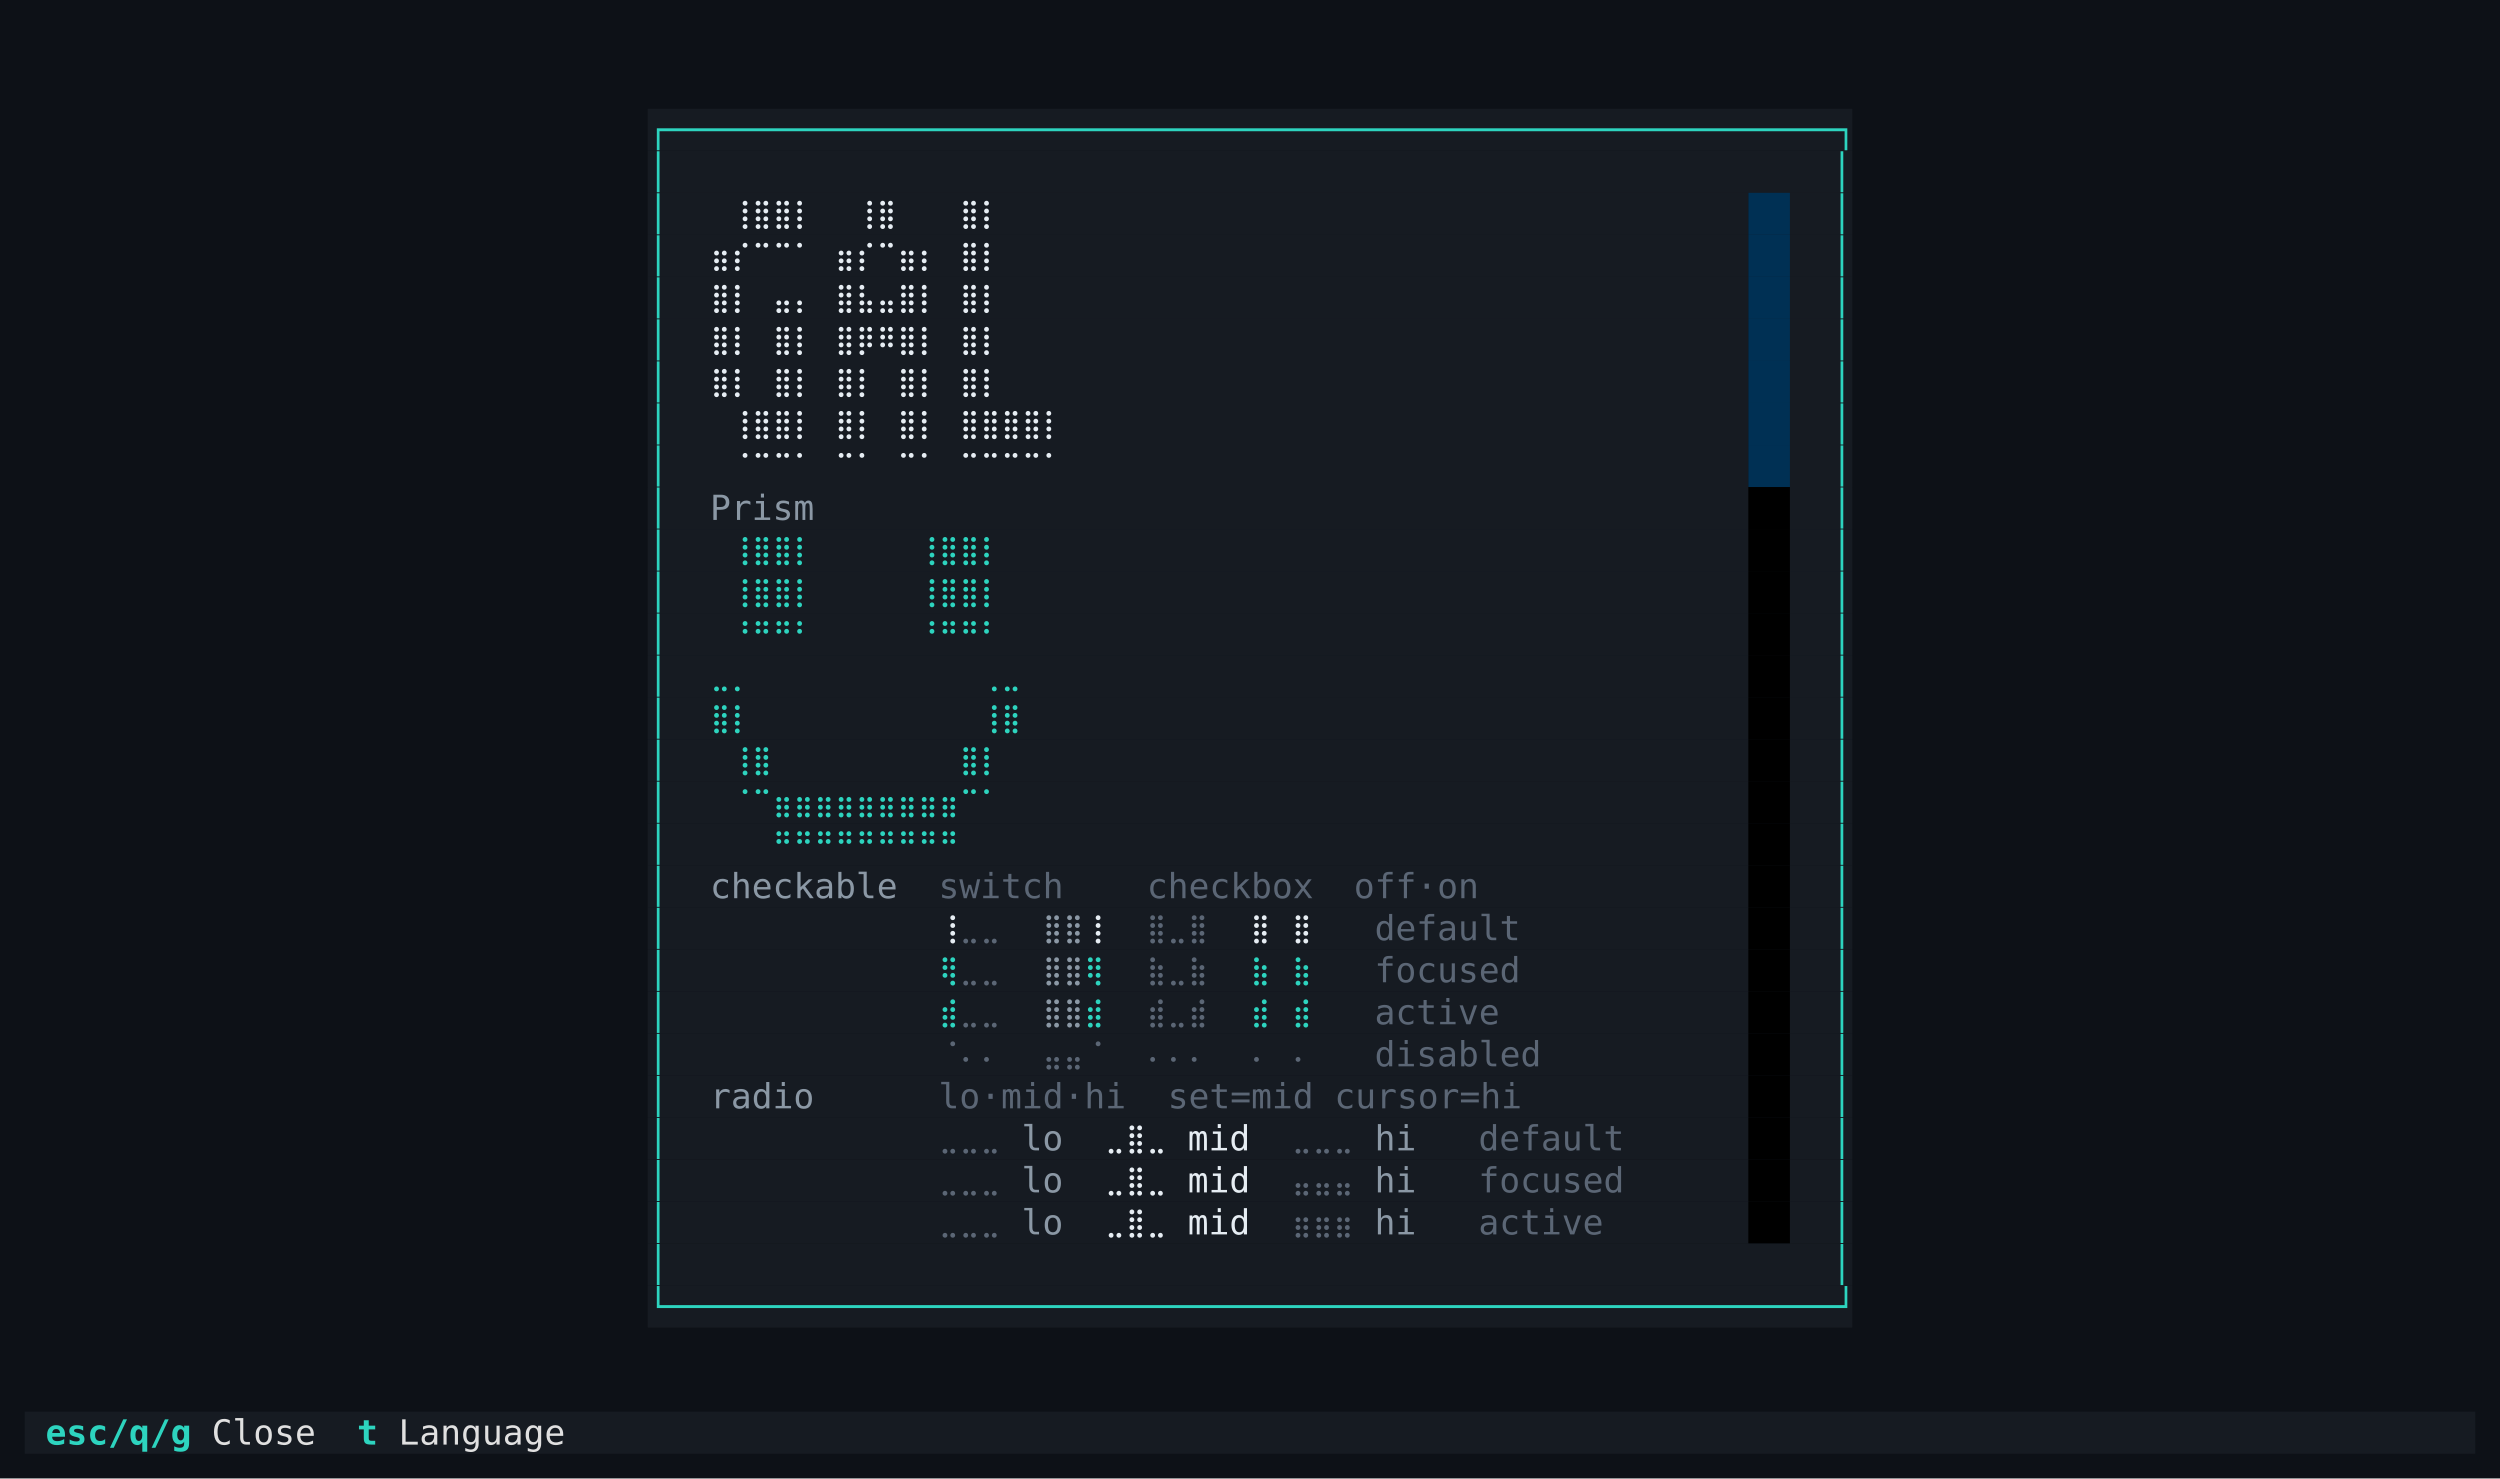
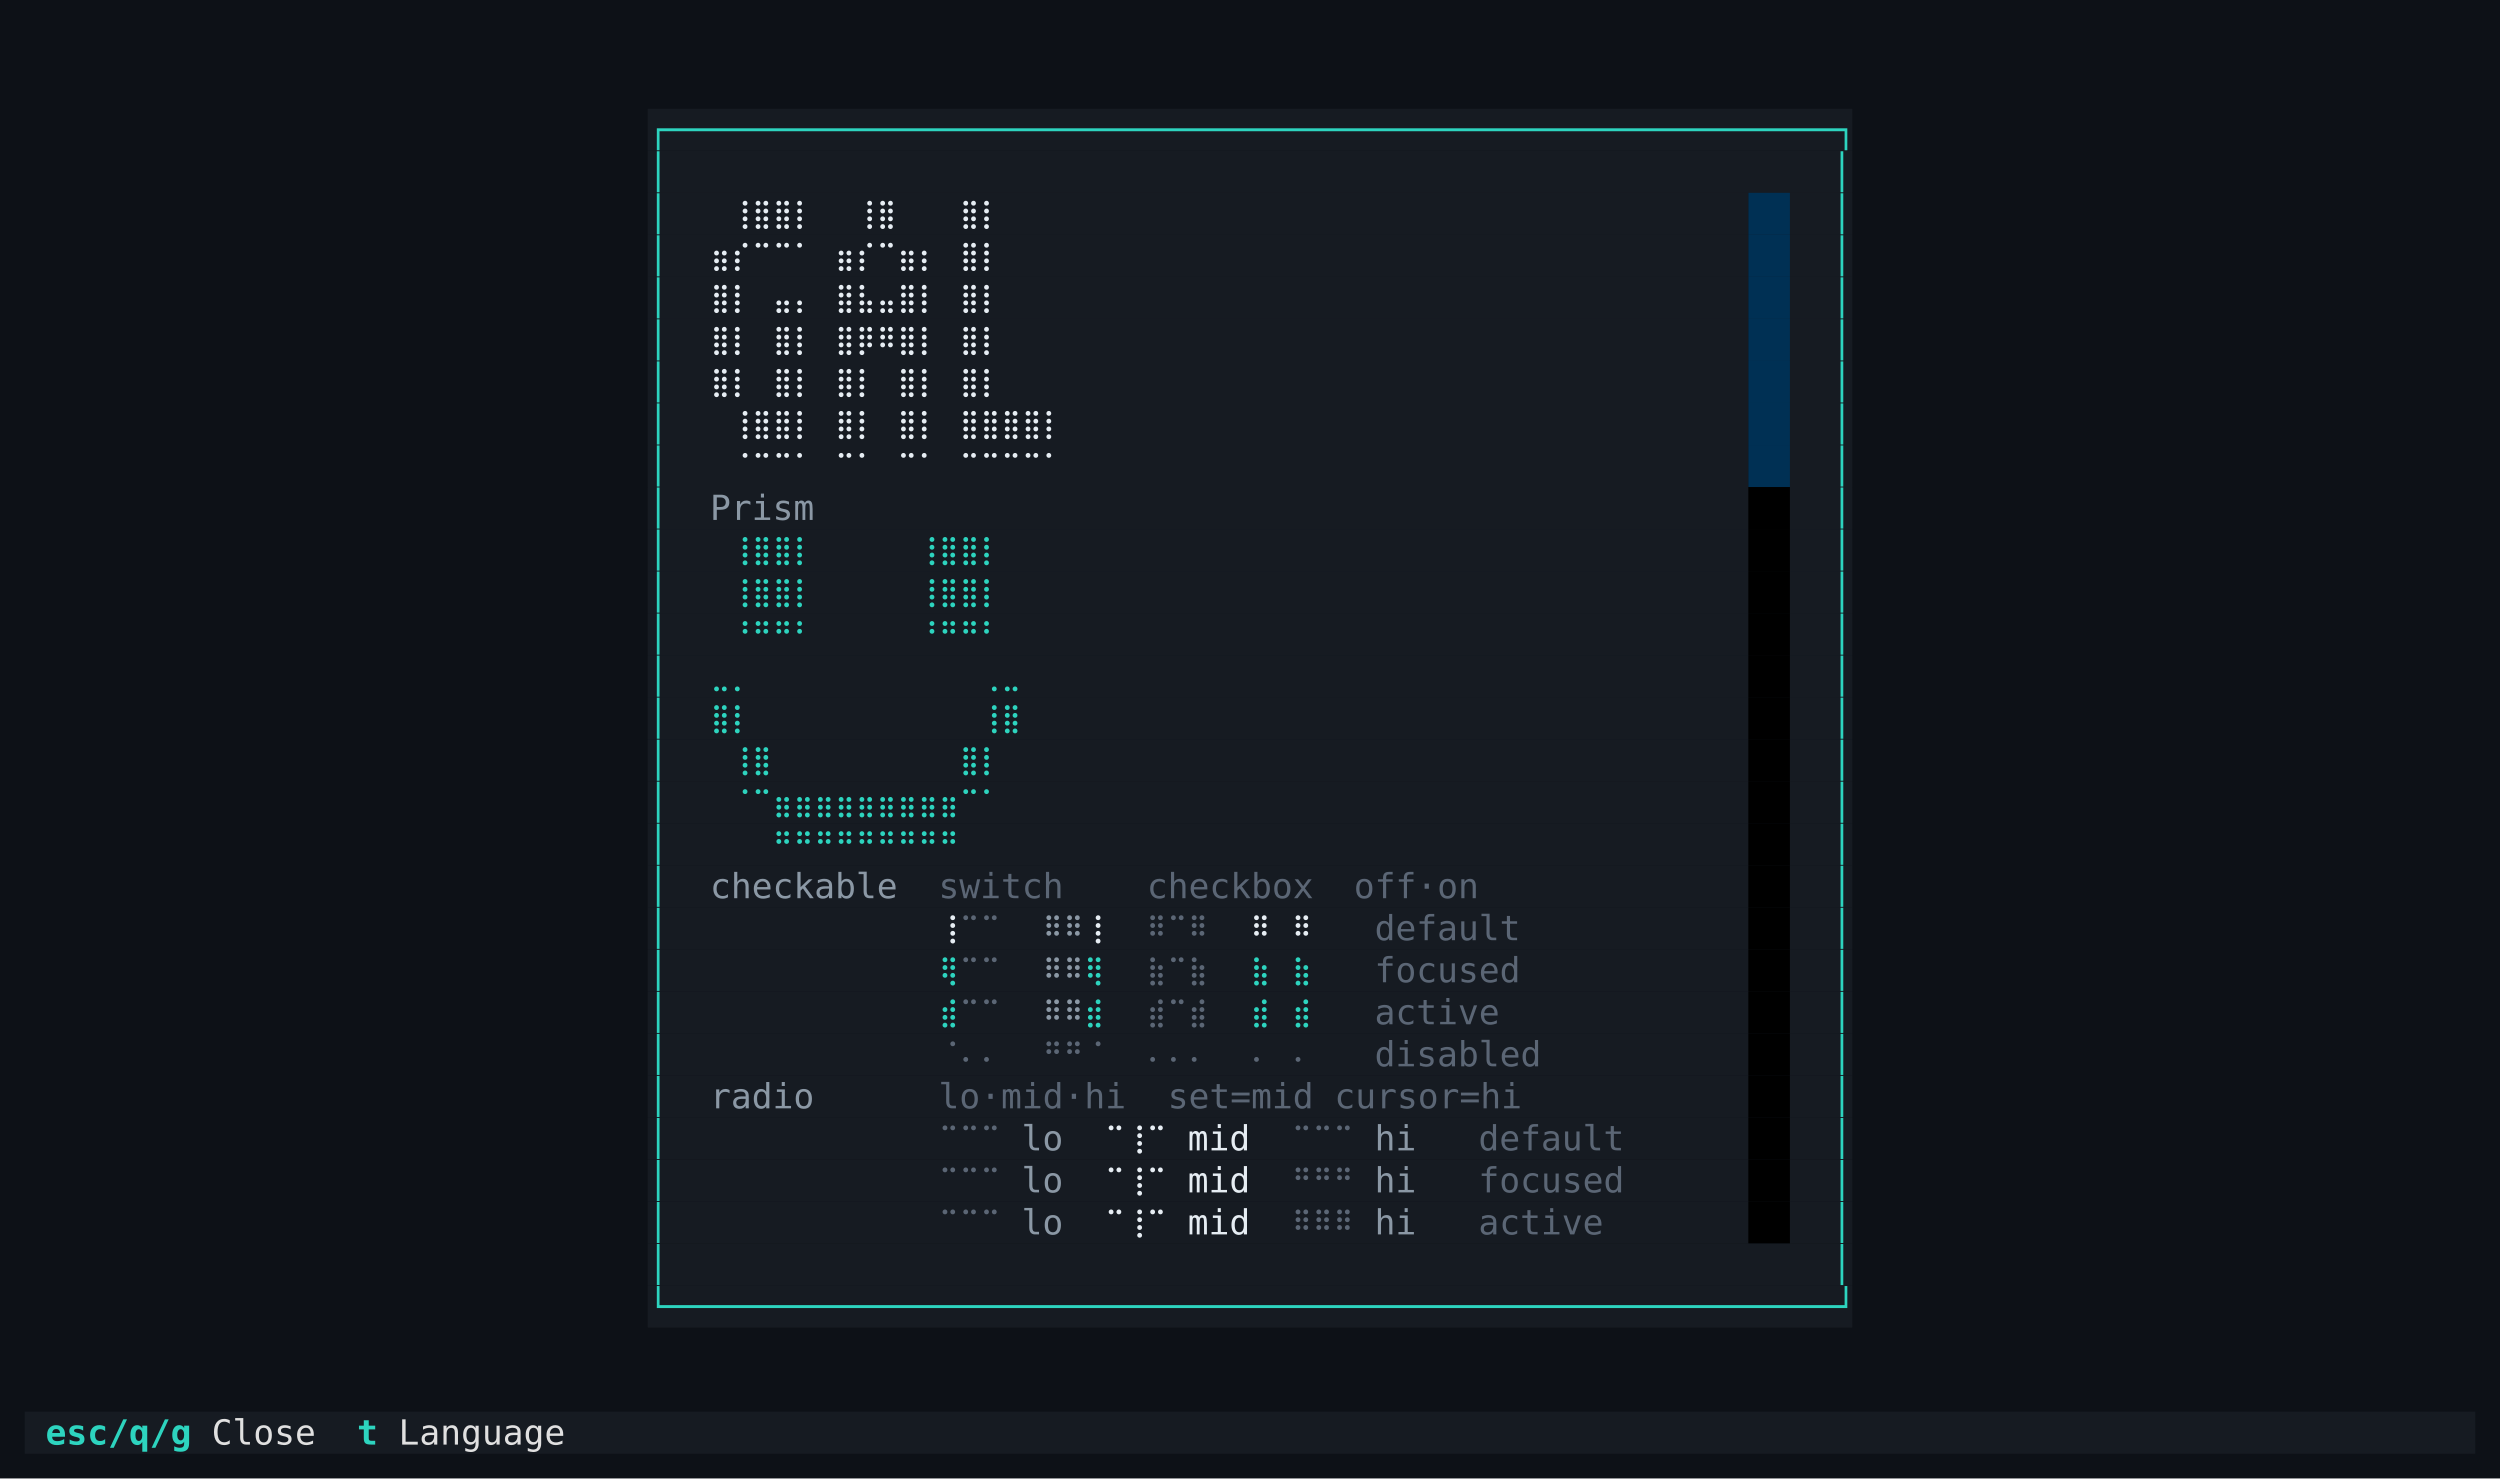
<svg xmlns="http://www.w3.org/2000/svg" viewBox="0 0 1011.2 598.0" role="img" aria-label="taskboard · prism · components">
  <rect width="1011.2" height="598.0" fill="#0d1117" />
  <g font-family="ui-monospace,SFMono-Regular,'DejaVu Sans Mono','Cascadia Mono',Menlo,Consolas,'Liberation Mono',monospace" font-size="14.0" xml:space="preserve" style="white-space:pre;font-variant-ligatures:none">
    <rect x="262.0" y="44.0" width="487.2" height="17.0" fill="#161b22" />
    <text x="262.0" y="57.3" fill="#2dd4bf">┌────────────────────────────────────────────────────────┐</text>
    <rect x="262.0" y="61.0" width="487.2" height="17.0" fill="#161b22" />
    <text x="262.0" y="74.3" fill="#2dd4bf">│</text>
    <text x="740.8" y="74.3" fill="#2dd4bf">│</text>
    <rect x="262.0" y="78.0" width="445.2" height="17.0" fill="#161b22" />
    <rect x="707.2" y="78.0" width="16.8" height="17.0" fill="#003054" />
    <rect x="724.0" y="78.0" width="25.2" height="17.0" fill="#161b22" />
    <text x="262.0" y="91.3" fill="#2dd4bf">│</text>
    <text x="287.2" y="91.3" fill="#e6edf3">⠀⢸⣿⣿⡇⠀⠀⢸⣿⠀⠀⠀⣿⡇⠀⠀⠀</text>
    <text x="740.8" y="91.3" fill="#2dd4bf">│</text>
    <rect x="262.0" y="95.0" width="445.2" height="17.0" fill="#161b22" />
    <rect x="707.2" y="95.0" width="16.8" height="17.0" fill="#003054" />
    <rect x="724.0" y="95.0" width="25.2" height="17.0" fill="#161b22" />
    <text x="262.0" y="108.3" fill="#2dd4bf">│</text>
    <text x="287.2" y="108.3" fill="#e6edf3">⣶⡎⠉⠉⠁⠀⣶⡎⠉⣶⡆⠀⣿⡇⠀⠀⠀</text>
    <text x="740.8" y="108.3" fill="#2dd4bf">│</text>
    <rect x="262.0" y="112.0" width="445.2" height="17.0" fill="#161b22" />
    <rect x="707.2" y="112.0" width="16.8" height="17.0" fill="#003054" />
    <rect x="724.0" y="112.0" width="25.2" height="17.0" fill="#161b22" />
    <text x="262.0" y="125.3" fill="#2dd4bf">│</text>
    <text x="287.2" y="125.3" fill="#e6edf3">⣿⡇⠀⣤⡄⠀⣿⣧⣤⣿⡇⠀⣿⡇⠀⠀⠀</text>
    <text x="740.8" y="125.3" fill="#2dd4bf">│</text>
    <rect x="262.0" y="129.0" width="445.2" height="17.0" fill="#161b22" />
    <rect x="707.2" y="129.0" width="16.8" height="17.0" fill="#003054" />
    <rect x="724.0" y="129.0" width="25.2" height="17.0" fill="#161b22" />
    <text x="262.0" y="142.3" fill="#2dd4bf">│</text>
    <text x="287.2" y="142.3" fill="#e6edf3">⣿⡇⠀⣿⡇⠀⣿⡿⠿⣿⡇⠀⣿⡇⠀⠀⠀</text>
    <text x="740.8" y="142.3" fill="#2dd4bf">│</text>
    <rect x="262.0" y="146.0" width="445.2" height="17.0" fill="#161b22" />
    <rect x="707.2" y="146.0" width="16.8" height="17.0" fill="#003054" />
    <rect x="724.0" y="146.0" width="25.2" height="17.0" fill="#161b22" />
    <text x="262.0" y="159.3" fill="#2dd4bf">│</text>
    <text x="287.2" y="159.3" fill="#e6edf3">⣿⡇⠀⣿⡇⠀⣿⡇⠀⣿⡇⠀⣿⡇⠀⠀⠀</text>
    <text x="740.8" y="159.3" fill="#2dd4bf">│</text>
    <rect x="262.0" y="163.0" width="445.2" height="17.0" fill="#161b22" />
    <rect x="707.2" y="163.0" width="16.8" height="17.0" fill="#003054" />
    <rect x="724.0" y="163.0" width="25.2" height="17.0" fill="#161b22" />
    <text x="262.0" y="176.3" fill="#2dd4bf">│</text>
    <text x="287.2" y="176.3" fill="#e6edf3">⠀⢸⣿⣿⡇⠀⣿⡇⠀⣿⡇⠀⣿⣿⣿⣿⡇</text>
    <text x="740.8" y="176.3" fill="#2dd4bf">│</text>
    <rect x="262.0" y="180.0" width="445.2" height="17.0" fill="#161b22" />
    <rect x="707.2" y="180.0" width="16.8" height="17.0" fill="#003054" />
    <rect x="724.0" y="180.0" width="25.2" height="17.0" fill="#161b22" />
    <text x="262.0" y="193.3" fill="#2dd4bf">│</text>
    <text x="287.2" y="193.3" fill="#e6edf3">⠀⠈⠉⠉⠁⠀⠉⠁⠀⠉⠁⠀⠉⠉⠉⠉⠁</text>
    <text x="740.8" y="193.3" fill="#2dd4bf">│</text>
    <rect x="262.0" y="197.0" width="445.2" height="17.0" fill="#161b22" />
    <rect x="707.2" y="197.0" width="16.8" height="17.0" fill="#000000" />
    <rect x="724.0" y="197.0" width="25.2" height="17.0" fill="#161b22" />
    <text x="262.0" y="210.3" fill="#2dd4bf">│</text>
    <text x="287.2" y="210.3" fill="#8b98a5">Prism</text>
    <text x="740.8" y="210.3" fill="#2dd4bf">│</text>
    <rect x="262.0" y="214.0" width="445.2" height="17.0" fill="#161b22" />
    <rect x="707.2" y="214.0" width="16.8" height="17.0" fill="#000000" />
    <rect x="724.0" y="214.0" width="25.2" height="17.0" fill="#161b22" />
    <text x="262.0" y="227.3" fill="#2dd4bf">│</text>
    <text x="287.2" y="227.3" fill="#2dd4bf">⠀⢸⣿⣿⡇⠀⠀⠀⠀⠀⢸⣿⣿⡇⠀</text>
    <text x="740.8" y="227.3" fill="#2dd4bf">│</text>
    <rect x="262.0" y="231.0" width="445.2" height="17.0" fill="#161b22" />
    <rect x="707.2" y="231.0" width="16.8" height="17.0" fill="#000000" />
    <rect x="724.0" y="231.0" width="25.2" height="17.0" fill="#161b22" />
    <text x="262.0" y="244.3" fill="#2dd4bf">│</text>
    <text x="287.2" y="244.3" fill="#2dd4bf">⠀⢸⣿⣿⡇⠀⠀⠀⠀⠀⢸⣿⣿⡇⠀</text>
    <text x="740.8" y="244.3" fill="#2dd4bf">│</text>
    <rect x="262.0" y="248.0" width="445.2" height="17.0" fill="#161b22" />
    <rect x="707.2" y="248.0" width="16.8" height="17.0" fill="#000000" />
    <rect x="724.0" y="248.0" width="25.2" height="17.0" fill="#161b22" />
    <text x="262.0" y="261.3" fill="#2dd4bf">│</text>
    <text x="287.2" y="261.3" fill="#2dd4bf">⠀⠘⠛⠛⠃⠀⠀⠀⠀⠀⠘⠛⠛⠃⠀</text>
    <text x="740.8" y="261.3" fill="#2dd4bf">│</text>
    <rect x="262.0" y="265.0" width="445.2" height="17.0" fill="#161b22" />
    <rect x="707.2" y="265.0" width="16.8" height="17.0" fill="#000000" />
    <rect x="724.0" y="265.0" width="25.2" height="17.0" fill="#161b22" />
    <text x="262.0" y="278.3" fill="#2dd4bf">│</text>
    <text x="287.2" y="278.3" fill="#2dd4bf">⣀⡀⠀⠀⠀⠀⠀⠀⠀⠀⠀⠀⠀⢀⣀</text>
    <text x="740.8" y="278.3" fill="#2dd4bf">│</text>
    <rect x="262.0" y="282.0" width="445.2" height="17.0" fill="#161b22" />
    <rect x="707.2" y="282.0" width="16.8" height="17.0" fill="#000000" />
    <rect x="724.0" y="282.0" width="25.2" height="17.0" fill="#161b22" />
    <text x="262.0" y="295.3" fill="#2dd4bf">│</text>
    <text x="287.2" y="295.3" fill="#2dd4bf">⣿⡇⠀⠀⠀⠀⠀⠀⠀⠀⠀⠀⠀⢸⣿</text>
    <text x="740.8" y="295.3" fill="#2dd4bf">│</text>
    <rect x="262.0" y="299.0" width="445.2" height="17.0" fill="#161b22" />
    <rect x="707.2" y="299.0" width="16.8" height="17.0" fill="#000000" />
    <rect x="724.0" y="299.0" width="25.2" height="17.0" fill="#161b22" />
    <text x="262.0" y="312.3" fill="#2dd4bf">│</text>
    <text x="287.2" y="312.3" fill="#2dd4bf">⠀⢸⣿⠀⠀⠀⠀⠀⠀⠀⠀⠀⣿⡇⠀</text>
    <text x="740.8" y="312.3" fill="#2dd4bf">│</text>
    <rect x="262.0" y="316.0" width="445.2" height="17.0" fill="#161b22" />
    <rect x="707.2" y="316.0" width="16.8" height="17.0" fill="#000000" />
    <rect x="724.0" y="316.0" width="25.2" height="17.0" fill="#161b22" />
    <text x="262.0" y="329.3" fill="#2dd4bf">│</text>
    <text x="287.2" y="329.3" fill="#2dd4bf">⠀⠈⠉⣶⣶⣶⣶⣶⣶⣶⣶⣶⠉⠁⠀</text>
    <text x="740.8" y="329.3" fill="#2dd4bf">│</text>
    <rect x="262.0" y="333.0" width="445.2" height="17.0" fill="#161b22" />
    <rect x="707.2" y="333.0" width="16.8" height="17.0" fill="#000000" />
    <rect x="724.0" y="333.0" width="25.2" height="17.0" fill="#161b22" />
    <text x="262.0" y="346.3" fill="#2dd4bf">│</text>
    <text x="287.2" y="346.3" fill="#2dd4bf">⠀⠀⠀⠛⠛⠛⠛⠛⠛⠛⠛⠛⠀⠀⠀</text>
    <text x="740.8" y="346.3" fill="#2dd4bf">│</text>
    <rect x="262.0" y="350.0" width="445.2" height="17.0" fill="#161b22" />
    <rect x="707.2" y="350.0" width="16.8" height="17.0" fill="#000000" />
    <rect x="724.0" y="350.0" width="25.2" height="17.0" fill="#161b22" />
    <text x="262.0" y="363.3" fill="#2dd4bf">│</text>
    <text x="287.2" y="363.3" fill="#8b98a5">checkable  </text>
    <text x="379.6" y="363.3" fill="#5b6675">switch    checkbox</text>
    <text x="547.6" y="363.3" fill="#5b6675">off·on</text>
    <text x="740.8" y="363.3" fill="#2dd4bf">│</text>
    <rect x="262.0" y="367.0" width="445.2" height="17.0" fill="#161b22" />
    <rect x="707.2" y="367.0" width="16.8" height="17.0" fill="#000000" />
    <rect x="724.0" y="367.0" width="25.2" height="17.0" fill="#161b22" />
    <text x="262.0" y="380.3" fill="#2dd4bf">│</text>
    <text x="379.6" y="380.3" fill="#e6edf3">⢸</text>
-     <text x="388.0" y="380.3" fill="#5b6675">⣀⣀</text>
-     <text x="421.6" y="380.3" fill="#8b98a5">⣿⣿</text>
+     <text x="388.0" y="380.3" fill="#5b6675">⠉⠉</text>
+     <text x="421.6" y="380.3" fill="#8b98a5">⠿⠿</text>
    <text x="438.4" y="380.3" fill="#e6edf3">⢸  </text>
-     <text x="463.6" y="380.3" fill="#5b6675">⣿⣀⣿</text>
-     <text x="488.8" y="380.3" fill="#e6edf3">  ⣿⠀⣿   </text>
+     <text x="463.6" y="380.3" fill="#5b6675">⠿⠉⠿</text>
+     <text x="488.8" y="380.3" fill="#e6edf3">  ⠿⠀⠿   </text>
    <text x="556.0" y="380.3" fill="#5b6675">default</text>
    <text x="740.8" y="380.3" fill="#2dd4bf">│</text>
    <rect x="262.0" y="384.0" width="445.2" height="17.0" fill="#161b22" />
    <rect x="707.2" y="384.0" width="16.8" height="17.0" fill="#000000" />
    <rect x="724.0" y="384.0" width="25.2" height="17.0" fill="#161b22" />
    <text x="262.0" y="397.3" fill="#2dd4bf">│</text>
    <text x="379.6" y="397.3" fill="#2dd4bf">⢿</text>
-     <text x="388.0" y="397.3" fill="#5b6675">⣀⣀</text>
-     <text x="421.6" y="397.3" fill="#8b98a5">⣿⣿</text>
+     <text x="388.0" y="397.3" fill="#5b6675">⠉⠉</text>
+     <text x="421.6" y="397.3" fill="#8b98a5">⠿⠿</text>
    <text x="438.4" y="397.3" fill="#2dd4bf">⢿</text>
-     <text x="463.6" y="397.3" fill="#5b6675">⣷⣀⣷</text>
+     <text x="463.6" y="397.3" fill="#5b6675">⣷⠉⣷</text>
    <text x="505.6" y="397.3" fill="#2dd4bf">⣷⠀⣷</text>
    <text x="556.0" y="397.3" fill="#5b6675">focused</text>
    <text x="740.8" y="397.3" fill="#2dd4bf">│</text>
    <rect x="262.0" y="401.0" width="445.2" height="17.0" fill="#161b22" />
    <rect x="707.2" y="401.0" width="16.8" height="17.0" fill="#000000" />
    <rect x="724.0" y="401.0" width="25.2" height="17.0" fill="#161b22" />
    <text x="262.0" y="414.3" fill="#2dd4bf">│</text>
    <text x="379.6" y="414.3" fill="#2dd4bf">⣾</text>
-     <text x="388.0" y="414.3" fill="#5b6675">⣀⣀</text>
-     <text x="421.6" y="414.3" fill="#8b98a5">⣿⣿</text>
+     <text x="388.0" y="414.3" fill="#5b6675">⠉⠉</text>
+     <text x="421.6" y="414.3" fill="#8b98a5">⠿⠿</text>
    <text x="438.4" y="414.3" fill="#2dd4bf">⣾</text>
-     <text x="463.6" y="414.3" fill="#5b6675">⣾⣀⣾</text>
+     <text x="463.6" y="414.3" fill="#5b6675">⣾⠉⣾</text>
    <text x="505.6" y="414.3" fill="#2dd4bf">⣾⠀⣾</text>
    <text x="556.0" y="414.3" fill="#5b6675">active</text>
    <text x="740.8" y="414.3" fill="#2dd4bf">│</text>
    <rect x="262.0" y="418.0" width="445.2" height="17.0" fill="#161b22" />
    <rect x="707.2" y="418.0" width="16.8" height="17.0" fill="#000000" />
    <rect x="724.0" y="418.0" width="25.2" height="17.0" fill="#161b22" />
    <text x="262.0" y="431.3" fill="#2dd4bf">│</text>
    <text x="379.6" y="431.3" fill="#5b6675">⠈⠄⠄</text>
-     <text x="421.6" y="431.3" fill="#5b6675">⣤⣤⠈</text>
+     <text x="421.6" y="431.3" fill="#5b6675">⠛⠛⠈</text>
    <text x="463.6" y="431.3" fill="#5b6675">⠄⠄⠄</text>
    <text x="505.6" y="431.3" fill="#5b6675">⠄⠀⠄</text>
    <text x="556.0" y="431.3" fill="#5b6675">disabled</text>
    <text x="740.8" y="431.3" fill="#2dd4bf">│</text>
    <rect x="262.0" y="435.0" width="445.2" height="17.0" fill="#161b22" />
    <rect x="707.2" y="435.0" width="16.8" height="17.0" fill="#000000" />
    <rect x="724.0" y="435.0" width="25.2" height="17.0" fill="#161b22" />
    <text x="262.0" y="448.3" fill="#2dd4bf">│</text>
    <text x="287.2" y="448.3" fill="#8b98a5">radio      </text>
    <text x="379.6" y="448.3" fill="#5b6675">lo·mid·hi  set=mid cursor=hi</text>
    <text x="740.8" y="448.3" fill="#2dd4bf">│</text>
    <rect x="262.0" y="452.0" width="445.2" height="17.0" fill="#161b22" />
    <rect x="707.2" y="452.0" width="16.8" height="17.0" fill="#000000" />
    <rect x="724.0" y="452.0" width="25.2" height="17.0" fill="#161b22" />
    <text x="262.0" y="465.3" fill="#2dd4bf">│</text>
-     <text x="379.6" y="465.3" fill="#5b6675">⣀⣀⣀</text>
+     <text x="379.6" y="465.3" fill="#5b6675">⠉⠉⠉</text>
    <text x="413.2" y="465.3" fill="#8b98a5">lo</text>
-     <text x="430.0" y="465.3" fill="#e6edf3">  ⣀⣿⣀ mid  </text>
-     <text x="522.4" y="465.3" fill="#5b6675">⣀⣀⣀</text>
+     <text x="430.0" y="465.3" fill="#e6edf3">  ⠉⢸⠉ mid  </text>
+     <text x="522.4" y="465.3" fill="#5b6675">⠉⠉⠉</text>
    <text x="556.0" y="465.3" fill="#8b98a5">hi</text>
    <text x="598.0" y="465.3" fill="#5b6675">default</text>
    <text x="740.8" y="465.3" fill="#2dd4bf">│</text>
    <rect x="262.0" y="469.0" width="445.2" height="17.0" fill="#161b22" />
    <rect x="707.2" y="469.0" width="16.8" height="17.0" fill="#000000" />
    <rect x="724.0" y="469.0" width="25.2" height="17.0" fill="#161b22" />
    <text x="262.0" y="482.3" fill="#2dd4bf">│</text>
-     <text x="379.6" y="482.3" fill="#5b6675">⣀⣀⣀</text>
+     <text x="379.6" y="482.3" fill="#5b6675">⠉⠉⠉</text>
    <text x="413.2" y="482.3" fill="#8b98a5">lo</text>
-     <text x="430.0" y="482.3" fill="#e6edf3">  ⣀⣿⣀ mid  </text>
-     <text x="522.4" y="482.3" fill="#5b6675">⣤⣤⣤</text>
+     <text x="430.0" y="482.3" fill="#e6edf3">  ⠉⢸⠉ mid  </text>
+     <text x="522.4" y="482.3" fill="#5b6675">⠛⠛⠛</text>
    <text x="556.0" y="482.3" fill="#8b98a5">hi</text>
    <text x="598.0" y="482.3" fill="#5b6675">focused</text>
    <text x="740.8" y="482.3" fill="#2dd4bf">│</text>
    <rect x="262.0" y="486.0" width="445.2" height="17.0" fill="#161b22" />
    <rect x="707.2" y="486.0" width="16.8" height="17.0" fill="#000000" />
    <rect x="724.0" y="486.0" width="25.2" height="17.0" fill="#161b22" />
    <text x="262.0" y="499.3" fill="#2dd4bf">│</text>
-     <text x="379.6" y="499.3" fill="#5b6675">⣀⣀⣀</text>
+     <text x="379.6" y="499.3" fill="#5b6675">⠉⠉⠉</text>
    <text x="413.2" y="499.3" fill="#8b98a5">lo</text>
-     <text x="430.0" y="499.3" fill="#e6edf3">  ⣀⣿⣀ mid  </text>
-     <text x="522.4" y="499.3" fill="#5b6675">⣶⣶⣶</text>
+     <text x="430.0" y="499.3" fill="#e6edf3">  ⠉⢸⠉ mid  </text>
+     <text x="522.4" y="499.3" fill="#5b6675">⠿⠿⠿</text>
    <text x="556.0" y="499.3" fill="#8b98a5">hi</text>
    <text x="598.0" y="499.3" fill="#5b6675">active</text>
    <text x="740.8" y="499.3" fill="#2dd4bf">│</text>
    <rect x="262.0" y="503.0" width="487.2" height="17.0" fill="#161b22" />
    <text x="262.0" y="516.3" fill="#2dd4bf">│</text>
    <text x="740.8" y="516.3" fill="#2dd4bf">│</text>
    <rect x="262.0" y="520.0" width="487.2" height="17.0" fill="#161b22" />
    <text x="262.0" y="533.3" fill="#2dd4bf">└────────────────────────────────────────────────────────┘</text>
    <rect x="10.0" y="571.0" width="991.2" height="17.0" fill="#161b22" />
    <text x="10.0" y="584.3" fill="#2dd4bf" font-weight="bold"> esc/q/g </text>
    <text x="85.6" y="584.3" fill="#e0e0e0">Close </text>
    <text x="136.0" y="584.3" fill="#2dd4bf" font-weight="bold"> t </text>
    <text x="161.2" y="584.3" fill="#e0e0e0">Language </text>
  </g>
</svg>
